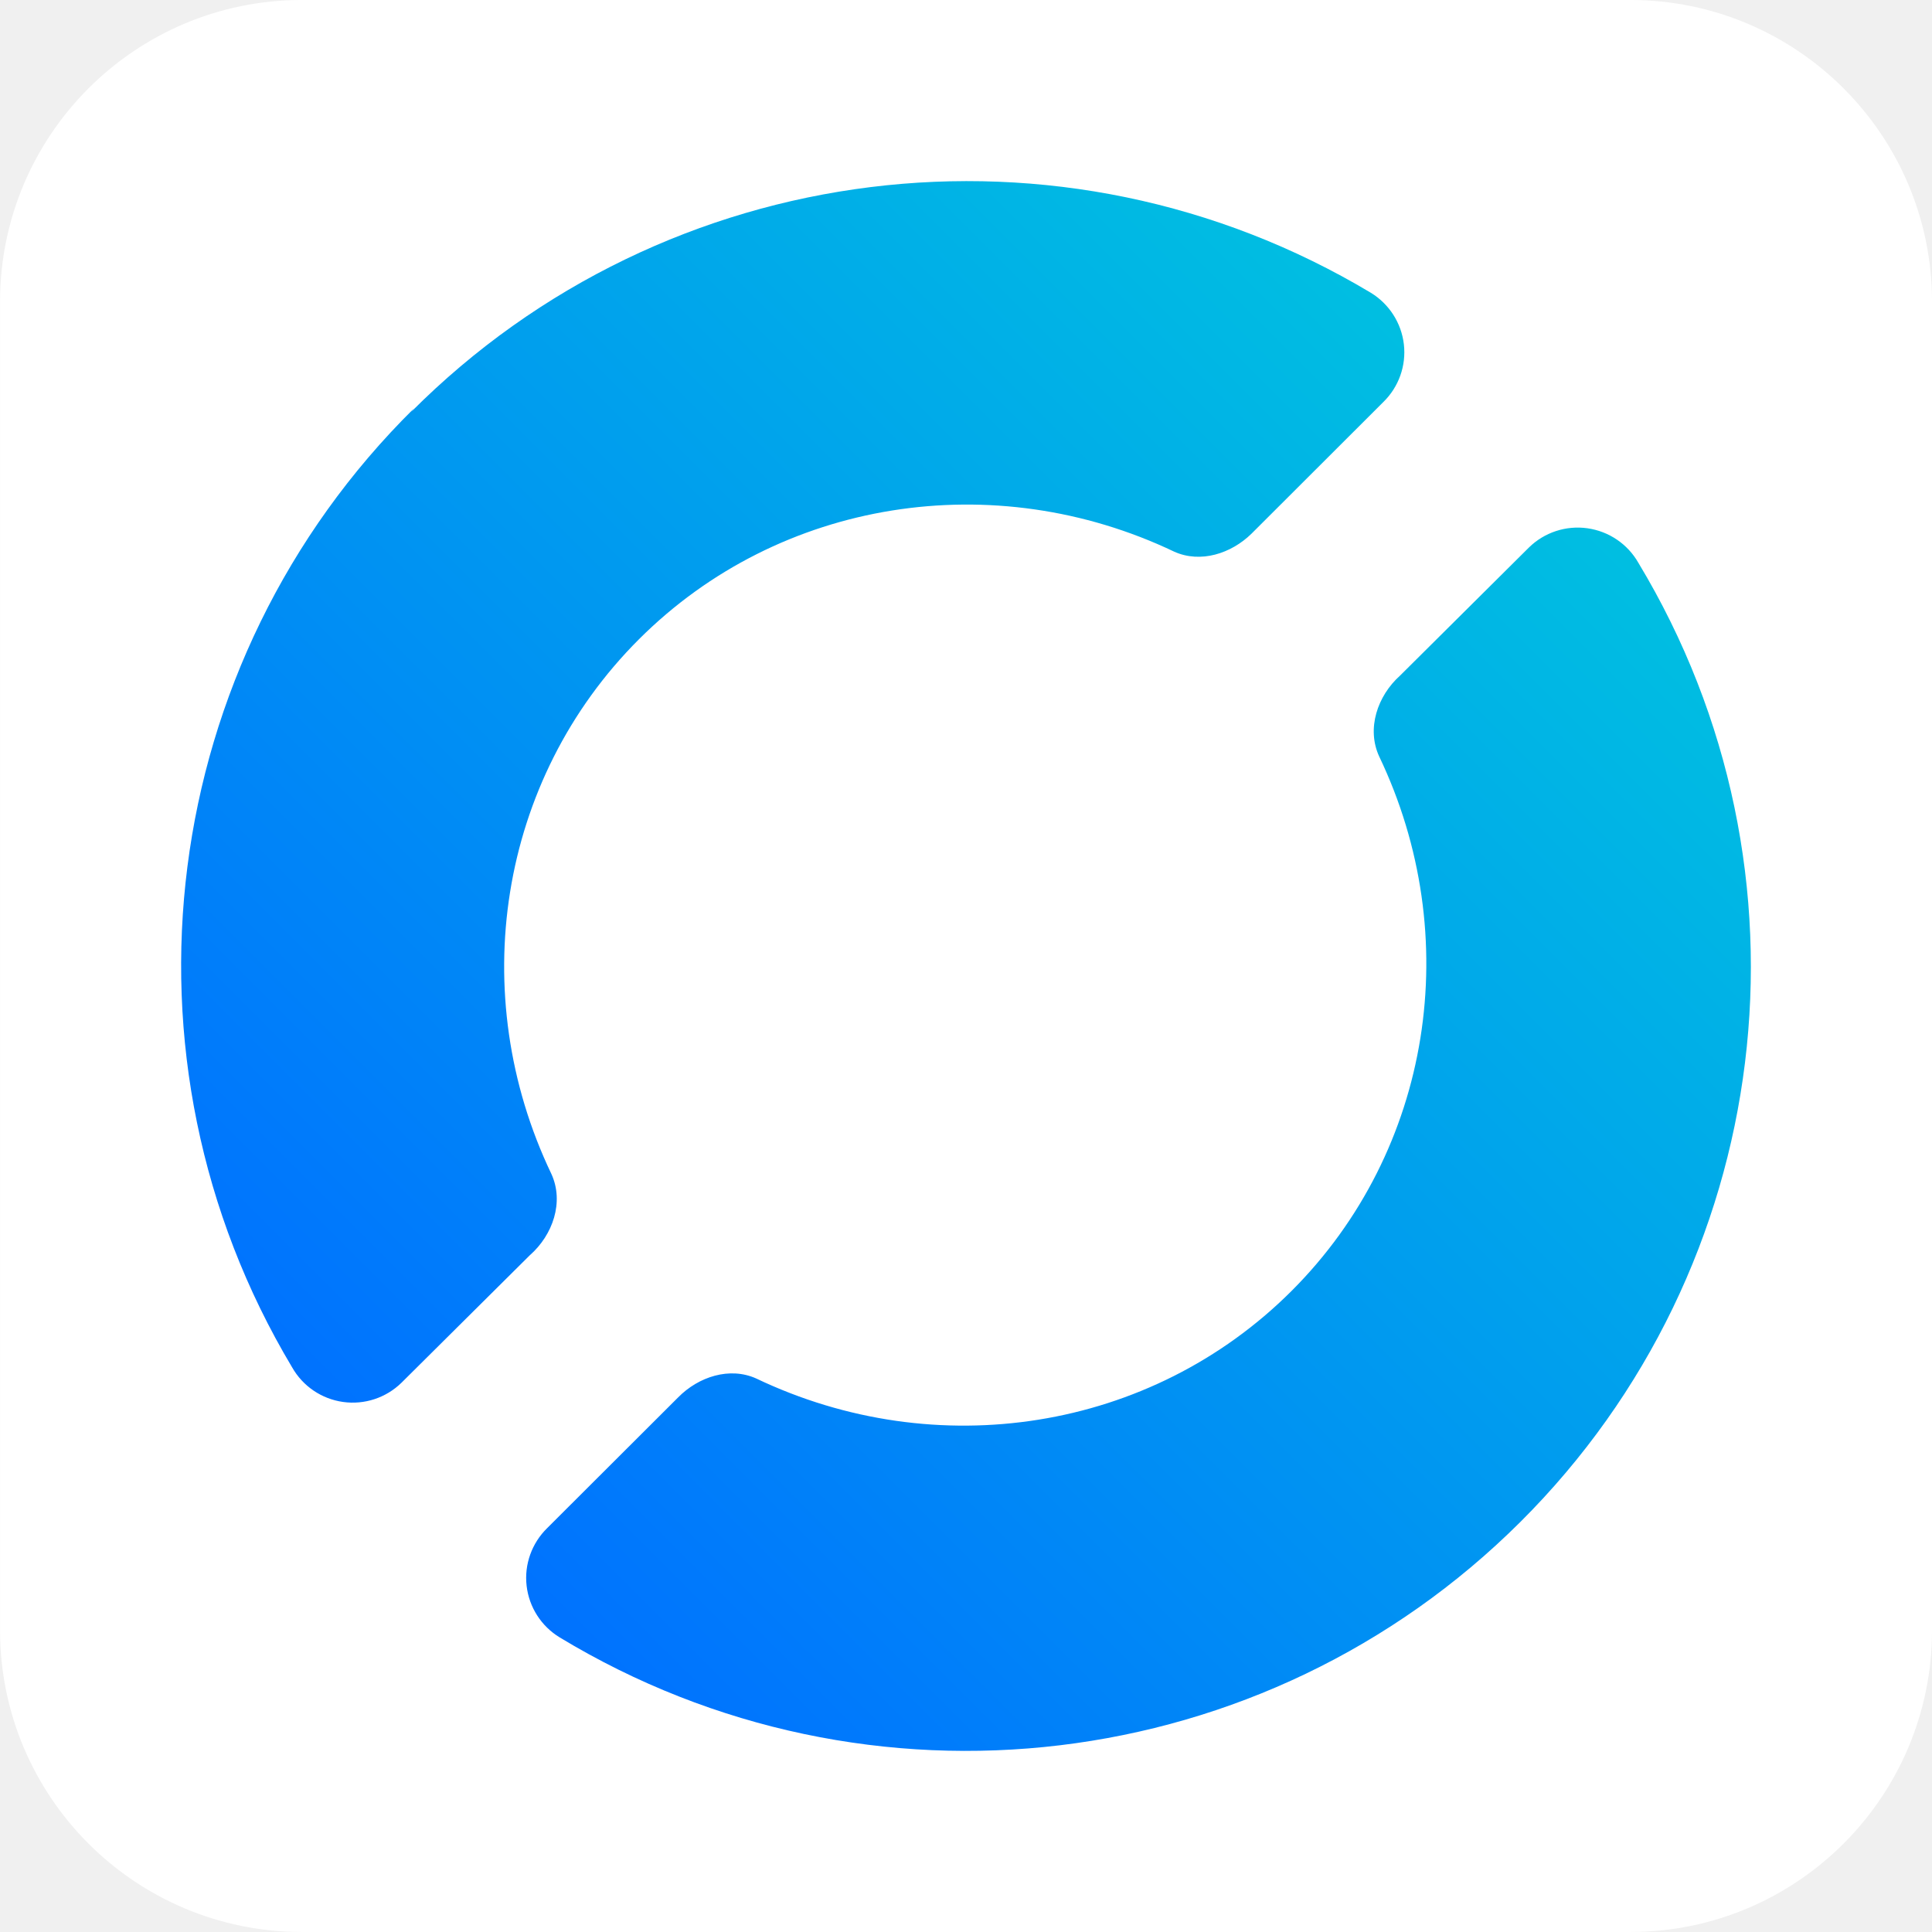
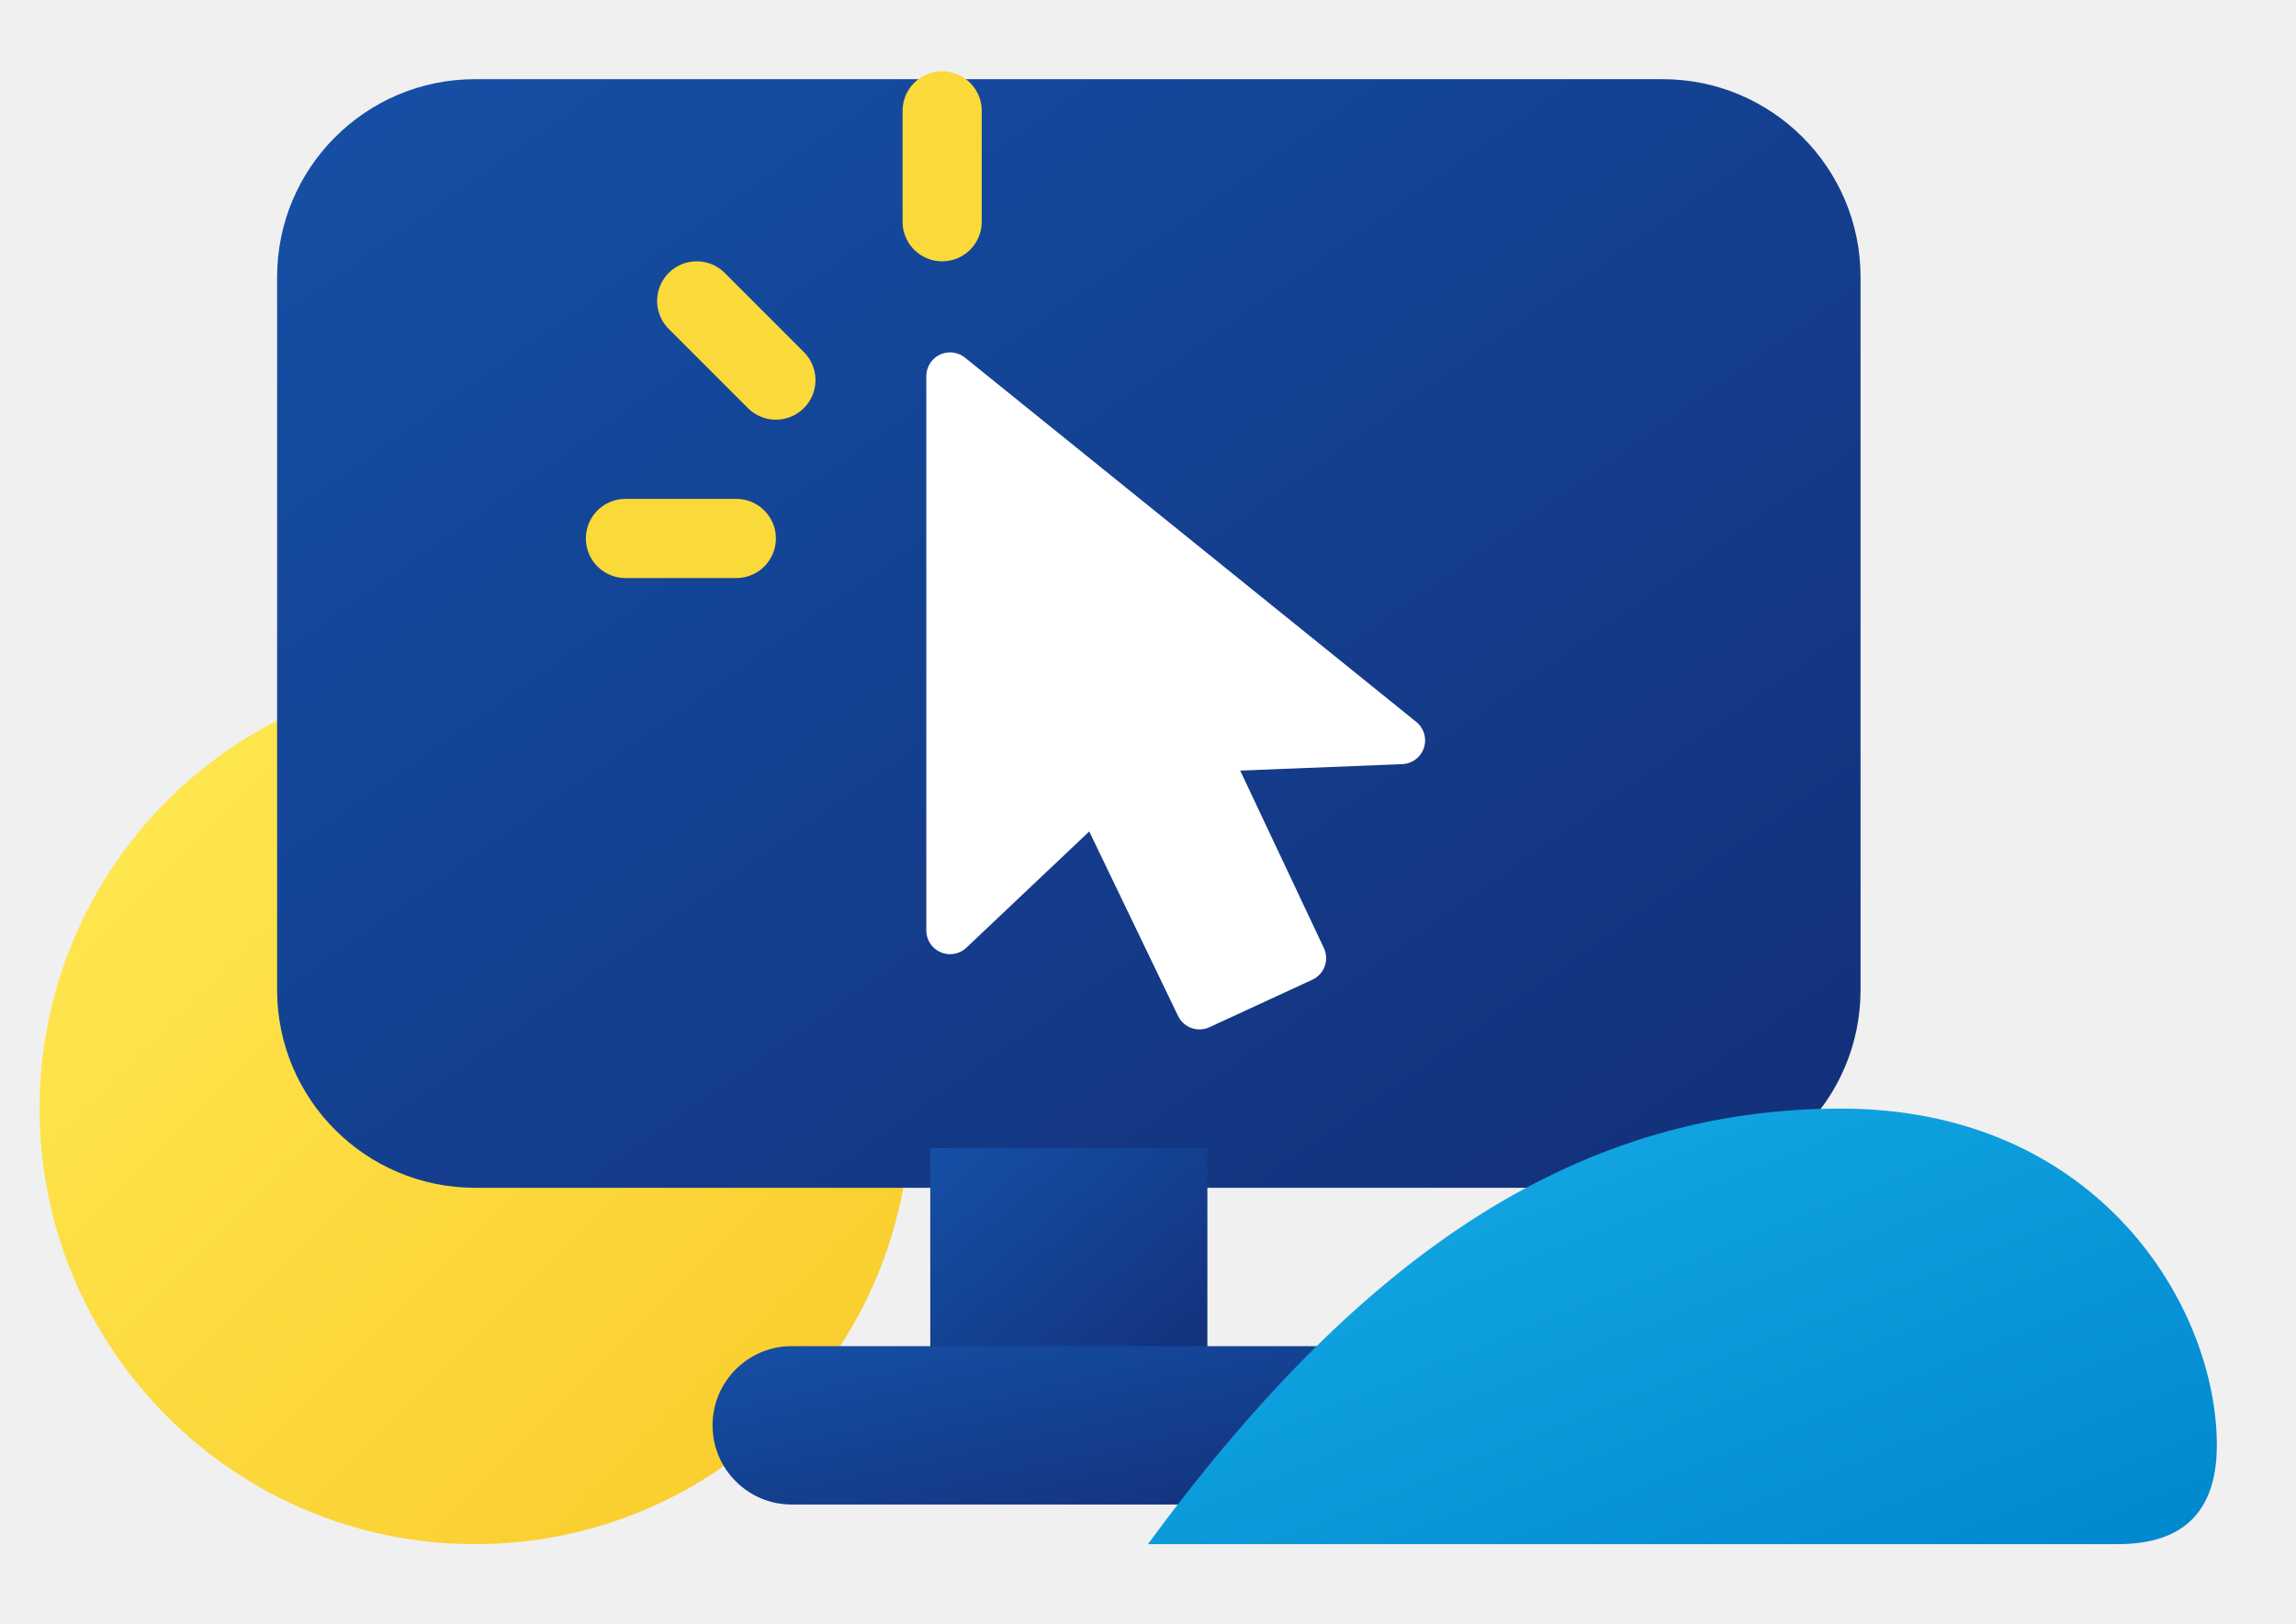
- <svg xmlns="http://www.w3.org/2000/svg" xmlns:xlink="http://www.w3.org/1999/xlink" style="isolation:isolate" viewBox="66.993 897.484 32 32" version="1.1" id="svg11" xml:space="preserve" width="32" height="32">
-   <defs id="defs15">
-     <linearGradient xlink:href="#a" id="linearGradient765" gradientUnits="userSpaceOnUse" gradientTransform="matrix(26.00048,0,0,25.99936,17.98453,891.7487)" x1="0.148" y1="0.851" x2="0.845" y2="0.154" />
+ <svg xmlns="http://www.w3.org/2000/svg" viewBox="5 11 58 41">
+   <defs>
+     <linearGradient id="nv" x1="0" y1="0" x2="1" y2="1">
+       <stop offset="0" stop-color="#1550A6" />
+       <stop offset="1" stop-color="#132F78" />
+     </linearGradient>
+     <linearGradient id="yl" x1="0" y1="0" x2="1" y2="1">
+       <stop offset="0" stop-color="#FFEB55" />
+       <stop offset="1" stop-color="#F9C928" />
+     </linearGradient>
+     <linearGradient id="sk" x1="0" y1="0" x2="1" y2="1">
+       <stop offset="0" stop-color="#16AEE6" />
+       <stop offset="1" stop-color="#0087CF" />
+     </linearGradient>
  </defs>
-   <linearGradient id="a" x1="0.148" x2="0.845" y1="0.851" y2="0.154" gradientTransform="matrix(26.301,0,0,26.331,90.67354,911.7572)" gradientUnits="userSpaceOnUse">
-     <stop offset="0" stop-color="#004ba6" id="stop4" style="stop-color:#0071ff;stop-opacity:1;" />
-     <stop offset="1" stop-color="#00bfe1" id="stop6" style="stop-color:#00bfe1;stop-opacity:1;" />
-   </linearGradient>
-   <g id="g763" transform="translate(52.0085,8.73577)">
-     <g id="g761">
-       <rect style="fill:#ffffff;fill-opacity:1;stroke:none;stroke-width:1;stroke-dasharray:none;stroke-opacity:1;paint-order:fill markers stroke" id="rect757" width="32" height="32" x="14.985" y="888.748" rx="5" ry="5" />
-       <path fill="url(#a)" d="m 40.309,897.816 -2.135,2.122 c -0.376,0.337 -0.557,0.879 -0.347,1.337 1.423,2.976 0.883,6.524 -1.451,8.856 -2.335,2.331 -5.887,2.871 -8.867,1.449 -0.439,-0.197 -0.954,-0.03 -1.292,0.313 l -2.17,2.166 c -0.255,0.25 -0.381,0.602 -0.34,0.956 0.041,0.354 0.243,0.669 0.548,0.854 5.113,3.095 11.679,2.306 15.911,-1.912 4.232,-4.216 5.039,-10.773 1.955,-15.887 -0.177,-0.311 -0.489,-0.522 -0.844,-0.572 -0.355,-0.05 -0.713,0.068 -0.968,0.318 z M 21.843,895.511 c -4.253,4.2 -5.086,10.758 -2.02,15.885 0.177,0.312 0.488,0.523 0.843,0.573 0.355,0.05 0.713,-0.068 0.969,-0.319 l 2.123,-2.109 c 0.385,-0.337 0.572,-0.885 0.359,-1.349 -1.423,-2.976 -0.884,-6.524 1.451,-8.856 2.334,-2.331 5.887,-2.871 8.866,-1.45 0.434,0.195 0.942,0.033 1.281,-0.3 l 2.182,-2.179 c 0.255,-0.249 0.381,-0.601 0.34,-0.956 -0.041,-0.353 -0.243,-0.668 -0.548,-0.854 -5.122,-3.068 -11.678,-2.255 -15.893,1.972 z" id="path759" style="fill:url(#linearGradient765);stroke-width:0.988" />
-     </g>
-   </g>
+   <circle cx="17" cy="39" r="11" fill="url(#yl)" />
+   <rect x="12" y="13" width="40" height="28" rx="5" fill="url(#nv)" />
+   <rect x="28.5" y="40" width="7" height="6" fill="url(#nv)" />
+   <rect x="23" y="45" width="18" height="4" rx="2" fill="url(#nv)" />
+   <path d="M29 20.5L29 34.5L32.7 31L35.3 36.4L37.9 35.2L35.4 29.9L40.4 29.7Z" fill="#ffffff" stroke="#ffffff" stroke-width="1.2" stroke-linejoin="round" />
+   <path d="M24.6 20.6L22.6 18.6M23.6 24.6H20.8M28.8 16.6V13.8" stroke="#FAD93A" stroke-width="2" stroke-linecap="round" />
+   <path d="M34 50C39.5 42.5 45 39 51.5 39C58 39 61 44 61 47.5Q61 50 58.5 50Z" fill="url(#sk)" />
</svg>
